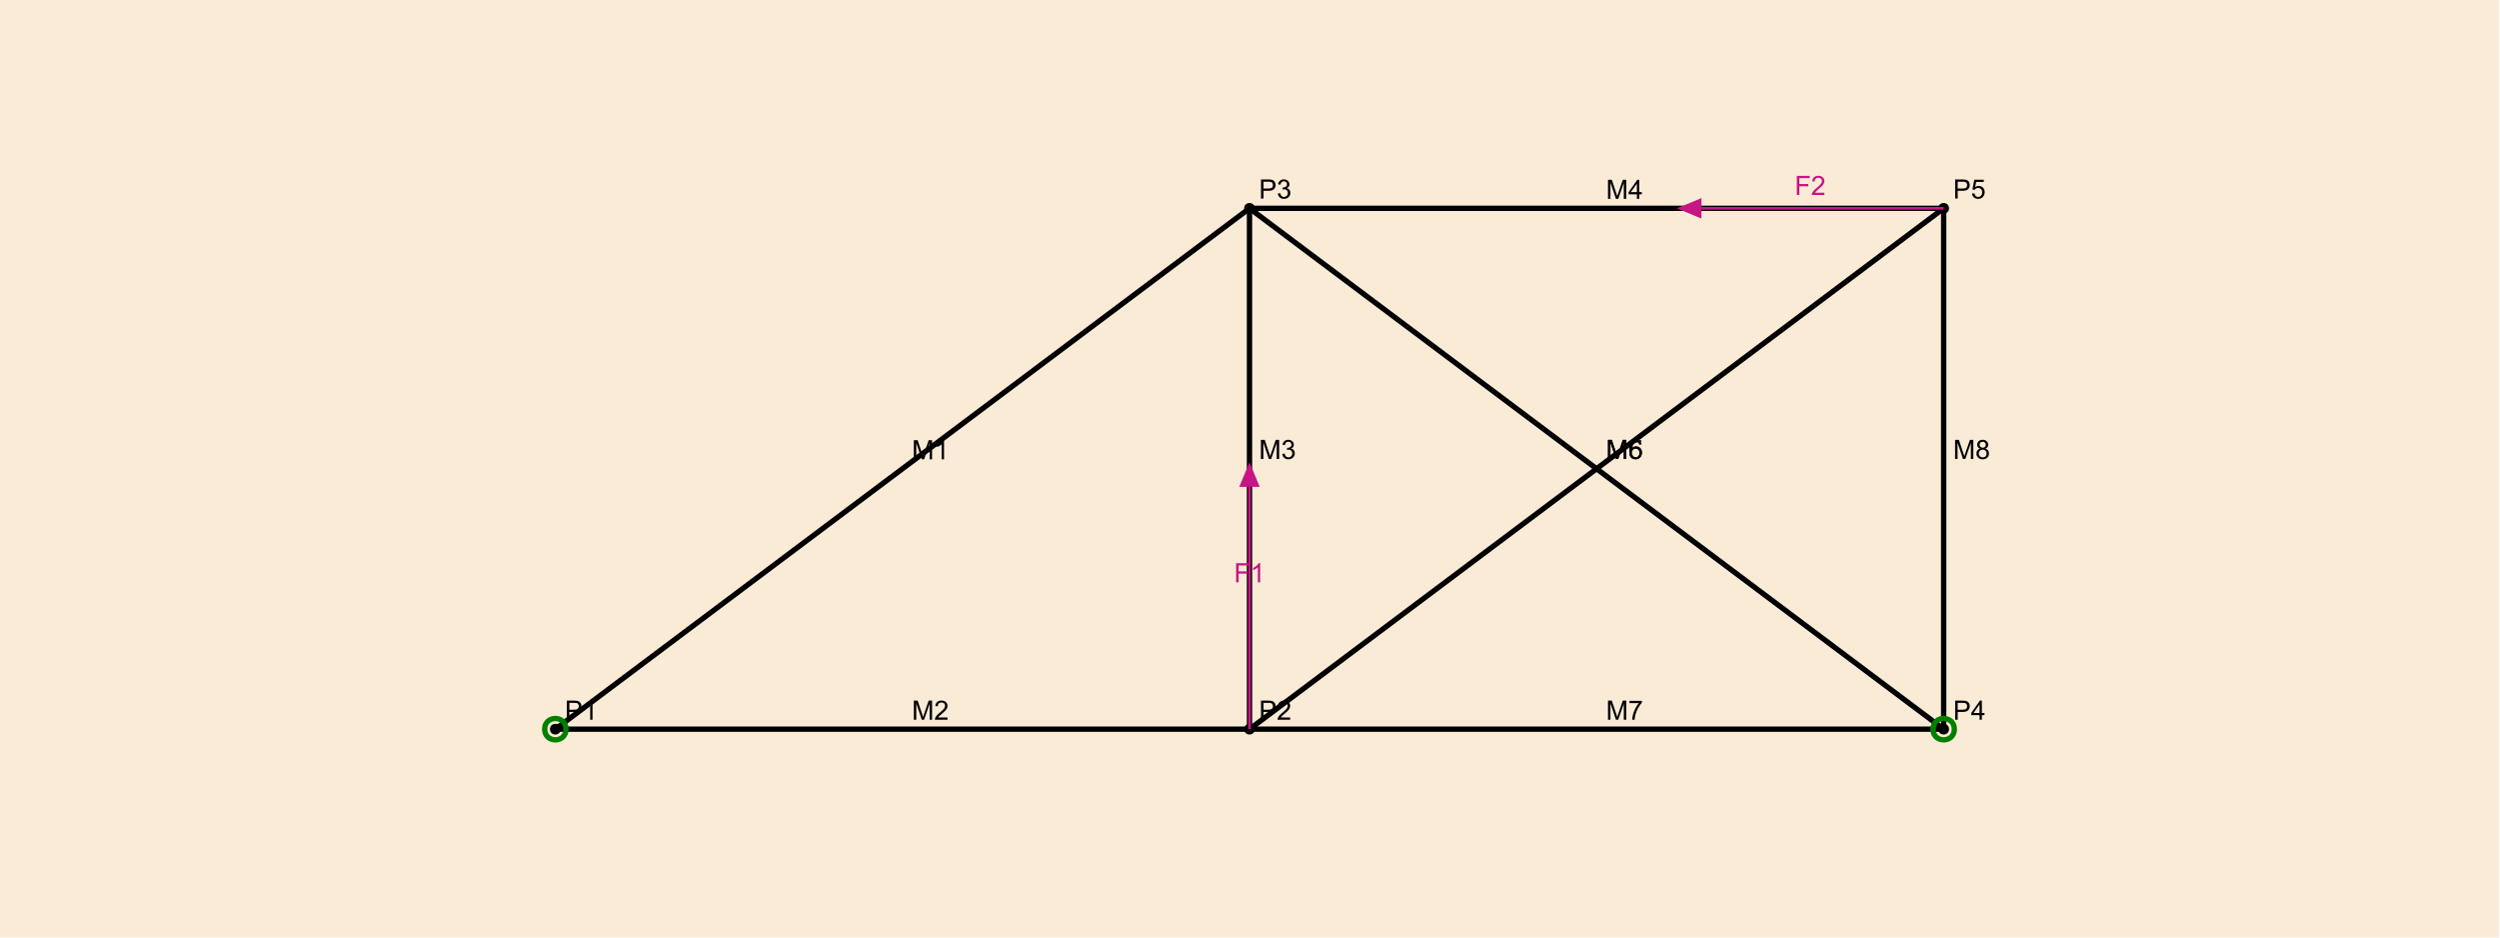
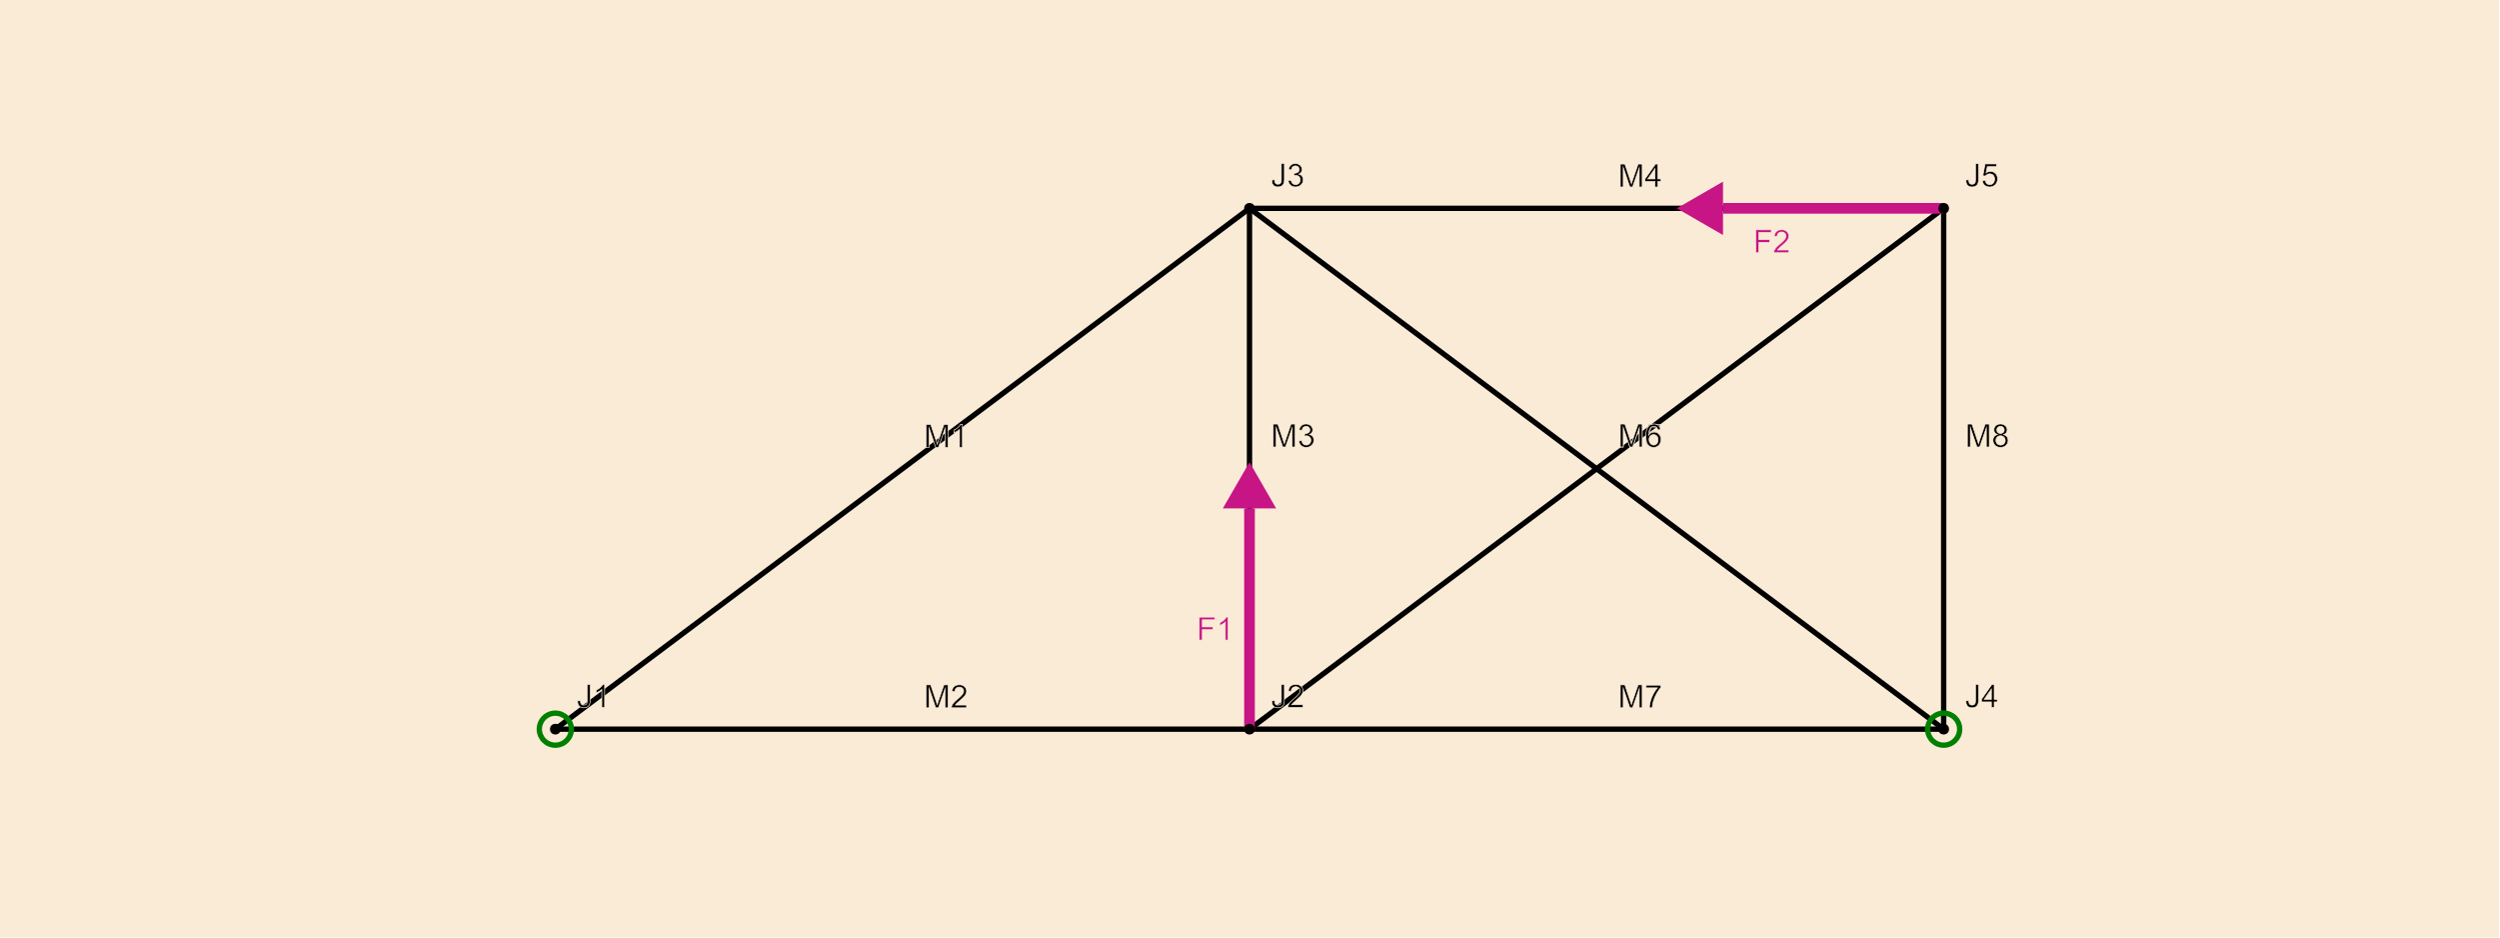
- <svg xmlns="http://www.w3.org/2000/svg" xmlns:xlink="http://www.w3.org/1999/xlink" width="936.329pt" height="351.123pt" viewBox="0 0 936.329 351.123" version="1.1">
-   <defs>
-     <g>
-       <symbol overflow="visible" id="glyph0-0">
-         <path style="stroke:none;" d="M 1.25 0 L 1.25 -6.25 L 6.25 -6.25 L 6.25 0 Z M 1.406 -0.156 L 6.094 -0.156 L 6.094 -6.094 L 1.406 -6.094 Z M 1.406 -0.156 " />
-       </symbol>
-       <symbol overflow="visible" id="glyph0-1">
-         <path style="stroke:none;" d="M 0.773 0 L 0.773 -7.156 L 3.473 -7.156 C 3.945 -7.152 4.309 -7.133 4.562 -7.09 C 4.91 -7.027 5.203 -6.914 5.441 -6.754 C 5.68 -6.586 5.871 -6.355 6.016 -6.062 C 6.16 -5.766 6.234 -5.441 6.234 -5.086 C 6.234 -4.477 6.039 -3.961 5.652 -3.543 C 5.266 -3.117 4.566 -2.906 3.555 -2.91 L 1.719 -2.91 L 1.719 0 Z M 1.719 -3.754 L 3.57 -3.754 C 4.18 -3.75 4.613 -3.863 4.871 -4.094 C 5.125 -4.32 5.254 -4.641 5.258 -5.059 C 5.254 -5.355 5.18 -5.613 5.031 -5.828 C 4.879 -6.039 4.68 -6.18 4.434 -6.25 C 4.273 -6.289 3.98 -6.309 3.551 -6.312 L 1.719 -6.312 Z M 1.719 -3.754 " />
-       </symbol>
-       <symbol overflow="visible" id="glyph0-2">
-         <path style="stroke:none;" d="M 3.727 0 L 2.848 0 L 2.848 -5.602 C 2.637 -5.398 2.359 -5.195 2.016 -4.992 C 1.672 -4.789 1.363 -4.637 1.09 -4.539 L 1.09 -5.391 C 1.582 -5.621 2.012 -5.898 2.379 -6.23 C 2.746 -6.555 3.004 -6.875 3.16 -7.188 L 3.727 -7.188 Z M 3.727 0 " />
-       </symbol>
-       <symbol overflow="visible" id="glyph0-3">
-         <path style="stroke:none;" d="M 5.035 -0.844 L 5.035 0 L 0.305 0 C 0.297 -0.211 0.328 -0.414 0.406 -0.609 C 0.523 -0.93 0.719 -1.246 0.984 -1.562 C 1.25 -1.871 1.633 -2.234 2.133 -2.648 C 2.91 -3.281 3.434 -3.785 3.711 -4.16 C 3.98 -4.535 4.117 -4.887 4.121 -5.219 C 4.117 -5.566 3.992 -5.859 3.746 -6.102 C 3.496 -6.336 3.172 -6.457 2.773 -6.461 C 2.348 -6.457 2.012 -6.328 1.758 -6.078 C 1.5 -5.82 1.371 -5.469 1.371 -5.023 L 0.469 -5.117 C 0.531 -5.789 0.762 -6.305 1.168 -6.656 C 1.566 -7.008 2.109 -7.184 2.793 -7.188 C 3.477 -7.184 4.02 -6.992 4.422 -6.617 C 4.82 -6.234 5.02 -5.762 5.023 -5.199 C 5.02 -4.91 4.961 -4.629 4.848 -4.355 C 4.727 -4.074 4.535 -3.785 4.266 -3.48 C 3.992 -3.176 3.539 -2.754 2.91 -2.223 C 2.379 -1.777 2.039 -1.477 1.895 -1.32 C 1.742 -1.16 1.621 -1.004 1.523 -0.844 Z M 5.035 -0.844 " />
-       </symbol>
-       <symbol overflow="visible" id="glyph0-4">
-         <path style="stroke:none;" d="M 0.422 -1.891 L 1.297 -2.008 C 1.395 -1.504 1.566 -1.145 1.812 -0.93 C 2.055 -0.707 2.352 -0.598 2.699 -0.602 C 3.109 -0.598 3.457 -0.742 3.746 -1.031 C 4.027 -1.316 4.172 -1.668 4.176 -2.094 C 4.172 -2.492 4.039 -2.824 3.777 -3.09 C 3.512 -3.348 3.176 -3.48 2.773 -3.484 C 2.602 -3.48 2.395 -3.449 2.152 -3.391 L 2.25 -4.16 C 2.309 -4.152 2.355 -4.148 2.391 -4.148 C 2.766 -4.148 3.102 -4.246 3.402 -4.441 C 3.699 -4.637 3.848 -4.938 3.852 -5.348 C 3.848 -5.664 3.738 -5.93 3.523 -6.145 C 3.305 -6.355 3.023 -6.461 2.68 -6.465 C 2.336 -6.461 2.051 -6.355 1.824 -6.141 C 1.594 -5.926 1.449 -5.602 1.387 -5.176 L 0.508 -5.332 C 0.613 -5.918 0.855 -6.371 1.238 -6.699 C 1.617 -7.02 2.094 -7.184 2.66 -7.188 C 3.051 -7.184 3.41 -7.098 3.738 -6.934 C 4.066 -6.762 4.316 -6.535 4.496 -6.25 C 4.668 -5.957 4.758 -5.648 4.758 -5.328 C 4.758 -5.016 4.672 -4.734 4.508 -4.48 C 4.336 -4.227 4.09 -4.023 3.77 -3.875 C 4.191 -3.773 4.523 -3.574 4.758 -3.27 C 4.992 -2.961 5.109 -2.574 5.109 -2.113 C 5.109 -1.484 4.879 -0.953 4.426 -0.523 C 3.965 -0.09 3.391 0.121 2.695 0.125 C 2.066 0.121 1.543 -0.062 1.129 -0.434 C 0.711 -0.809 0.477 -1.293 0.422 -1.891 Z M 0.422 -1.891 " />
-       </symbol>
-       <symbol overflow="visible" id="glyph0-5">
-         <path style="stroke:none;" d="M 3.234 0 L 3.234 -1.715 L 0.125 -1.715 L 0.125 -2.52 L 3.395 -7.156 L 4.109 -7.156 L 4.109 -2.52 L 5.078 -2.52 L 5.078 -1.715 L 4.109 -1.715 L 4.109 0 Z M 3.234 -2.52 L 3.234 -5.746 L 0.992 -2.52 Z M 3.234 -2.52 " />
-       </symbol>
-       <symbol overflow="visible" id="glyph0-6">
-         <path style="stroke:none;" d="M 0.414 -1.875 L 1.336 -1.953 C 1.406 -1.5 1.562 -1.164 1.812 -0.941 C 2.059 -0.711 2.359 -0.598 2.715 -0.602 C 3.137 -0.598 3.496 -0.758 3.789 -1.078 C 4.078 -1.398 4.223 -1.82 4.227 -2.348 C 4.223 -2.848 4.082 -3.242 3.805 -3.535 C 3.52 -3.82 3.152 -3.965 2.699 -3.969 C 2.414 -3.965 2.16 -3.902 1.934 -3.777 C 1.707 -3.648 1.527 -3.48 1.398 -3.277 L 0.57 -3.383 L 1.266 -7.062 L 4.824 -7.062 L 4.824 -6.219 L 1.969 -6.219 L 1.582 -4.297 C 2.012 -4.594 2.461 -4.746 2.934 -4.746 C 3.555 -4.746 4.082 -4.527 4.516 -4.094 C 4.941 -3.66 5.156 -3.105 5.16 -2.426 C 5.156 -1.777 4.969 -1.215 4.594 -0.746 C 4.133 -0.168 3.504 0.117 2.715 0.121 C 2.059 0.117 1.527 -0.062 1.121 -0.426 C 0.707 -0.789 0.473 -1.273 0.414 -1.875 Z M 0.414 -1.875 " />
-       </symbol>
-       <symbol overflow="visible" id="glyph0-7">
-         <path style="stroke:none;" d="M 0.742 0 L 0.742 -7.156 L 2.168 -7.156 L 3.863 -2.09 C 4.016 -1.617 4.129 -1.266 4.203 -1.031 C 4.281 -1.289 4.41 -1.672 4.586 -2.18 L 6.297 -7.156 L 7.574 -7.156 L 7.574 0 L 6.66 0 L 6.66 -5.992 L 4.578 0 L 3.727 0 L 1.656 -6.094 L 1.656 0 Z M 0.742 0 " />
-       </symbol>
-       <symbol overflow="visible" id="glyph0-8">
-         <path style="stroke:none;" d="M 4.977 -5.406 L 4.102 -5.336 C 4.023 -5.68 3.91 -5.93 3.77 -6.09 C 3.527 -6.336 3.234 -6.461 2.891 -6.465 C 2.605 -6.461 2.359 -6.383 2.152 -6.23 C 1.871 -6.027 1.652 -5.734 1.496 -5.348 C 1.332 -4.957 1.25 -4.406 1.25 -3.691 C 1.457 -4.012 1.715 -4.25 2.023 -4.41 C 2.328 -4.562 2.652 -4.641 2.988 -4.645 C 3.574 -4.641 4.07 -4.426 4.484 -3.996 C 4.891 -3.566 5.098 -3.008 5.102 -2.324 C 5.098 -1.871 5 -1.453 4.812 -1.07 C 4.617 -0.684 4.352 -0.387 4.016 -0.184 C 3.672 0.02 3.289 0.117 2.859 0.121 C 2.125 0.117 1.527 -0.148 1.066 -0.684 C 0.605 -1.219 0.375 -2.109 0.375 -3.352 C 0.375 -4.734 0.629 -5.738 1.141 -6.367 C 1.586 -6.91 2.188 -7.184 2.945 -7.188 C 3.504 -7.184 3.965 -7.027 4.328 -6.715 C 4.684 -6.398 4.898 -5.961 4.977 -5.406 Z M 1.387 -2.32 C 1.383 -2.016 1.445 -1.723 1.578 -1.449 C 1.703 -1.168 1.883 -0.957 2.117 -0.816 C 2.344 -0.668 2.59 -0.598 2.848 -0.602 C 3.215 -0.598 3.531 -0.746 3.801 -1.051 C 4.066 -1.348 4.199 -1.754 4.203 -2.27 C 4.199 -2.762 4.07 -3.152 3.809 -3.438 C 3.543 -3.723 3.211 -3.867 2.812 -3.867 C 2.414 -3.867 2.074 -3.723 1.801 -3.438 C 1.52 -3.152 1.383 -2.781 1.387 -2.32 Z M 1.387 -2.32 " />
-       </symbol>
-       <symbol overflow="visible" id="glyph0-9">
-         <path style="stroke:none;" d="M 0.473 -6.219 L 0.473 -7.066 L 5.109 -7.066 L 5.109 -6.383 C 4.648 -5.895 4.195 -5.25 3.75 -4.449 C 3.305 -3.641 2.957 -2.816 2.715 -1.969 C 2.535 -1.367 2.426 -0.711 2.379 0 L 1.477 0 C 1.484 -0.562 1.594 -1.242 1.805 -2.039 C 2.016 -2.836 2.32 -3.605 2.719 -4.348 C 3.113 -5.09 3.531 -5.711 3.98 -6.219 Z M 0.473 -6.219 " />
-       </symbol>
-       <symbol overflow="visible" id="glyph0-10">
-         <path style="stroke:none;" d="M 1.766 -3.883 C 1.398 -4.012 1.129 -4.203 0.957 -4.453 C 0.777 -4.699 0.691 -4.996 0.695 -5.344 C 0.691 -5.863 0.879 -6.301 1.254 -6.656 C 1.629 -7.008 2.125 -7.184 2.75 -7.188 C 3.371 -7.184 3.875 -7 4.258 -6.641 C 4.637 -6.273 4.828 -5.832 4.828 -5.316 C 4.828 -4.98 4.738 -4.691 4.566 -4.449 C 4.387 -4.199 4.125 -4.012 3.773 -3.883 C 4.211 -3.738 4.543 -3.508 4.777 -3.188 C 5.004 -2.867 5.121 -2.484 5.121 -2.047 C 5.121 -1.43 4.902 -0.918 4.473 -0.504 C 4.035 -0.09 3.469 0.117 2.766 0.121 C 2.055 0.117 1.484 -0.09 1.055 -0.504 C 0.621 -0.922 0.402 -1.441 0.406 -2.07 C 0.402 -2.531 0.52 -2.922 0.758 -3.238 C 0.992 -3.551 1.328 -3.766 1.766 -3.883 Z M 1.594 -5.371 C 1.594 -5.031 1.699 -4.754 1.918 -4.539 C 2.133 -4.324 2.418 -4.219 2.77 -4.219 C 3.105 -4.219 3.383 -4.324 3.602 -4.539 C 3.816 -4.75 3.926 -5.012 3.926 -5.32 C 3.926 -5.641 3.812 -5.91 3.59 -6.133 C 3.367 -6.352 3.09 -6.461 2.758 -6.465 C 2.422 -6.461 2.145 -6.355 1.926 -6.141 C 1.703 -5.926 1.594 -5.668 1.594 -5.371 Z M 1.309 -2.066 C 1.305 -1.812 1.363 -1.57 1.484 -1.336 C 1.602 -1.102 1.781 -0.918 2.016 -0.793 C 2.25 -0.66 2.5 -0.598 2.773 -0.602 C 3.188 -0.598 3.535 -0.73 3.812 -1.004 C 4.082 -1.27 4.219 -1.613 4.223 -2.035 C 4.219 -2.457 4.078 -2.809 3.801 -3.086 C 3.516 -3.359 3.164 -3.496 2.742 -3.5 C 2.328 -3.496 1.984 -3.359 1.715 -3.09 C 1.441 -2.812 1.305 -2.473 1.309 -2.066 Z M 1.309 -2.066 " />
-       </symbol>
-       <symbol overflow="visible" id="glyph0-11">
-         <path style="stroke:none;" d="M 0.82 0 L 0.82 -7.156 L 5.648 -7.156 L 5.648 -6.312 L 1.766 -6.312 L 1.766 -4.098 L 5.125 -4.098 L 5.125 -3.25 L 1.766 -3.25 L 1.766 0 Z M 0.82 0 " />
-       </symbol>
-     </g>
-   </defs>
-   <g id="surface106">
+ <svg xmlns="http://www.w3.org/2000/svg" width="936.329pt" height="351.123pt" viewBox="0 0 936.329 351.123" version="1.1">
+   <g id="surface114">
    <rect x="0" y="0" width="936.329" height="351.123" style="fill:rgb(98.039%,92.157%,84.314%);fill-opacity:1;stroke:none;" />
+     <path style="fill:none;stroke-width:2;stroke-linecap:butt;stroke-linejoin:miter;stroke:rgb(0%,0%,0%);stroke-opacity:1;stroke-miterlimit:10;" d="M 208.074 273.098 L 468.164 78.027 " />
+     <path style="fill:none;stroke-width:2;stroke-linecap:butt;stroke-linejoin:miter;stroke:rgb(0%,0%,0%);stroke-opacity:1;stroke-miterlimit:10;" d="M 208.074 273.098 L 468.164 273.098 " />
+     <path style="fill:none;stroke-width:2;stroke-linecap:butt;stroke-linejoin:miter;stroke:rgb(0%,0%,0%);stroke-opacity:1;stroke-miterlimit:10;" d="M 468.164 273.098 L 468.164 78.027 " />
+     <path style="fill:none;stroke-width:2;stroke-linecap:butt;stroke-linejoin:miter;stroke:rgb(0%,0%,0%);stroke-opacity:1;stroke-miterlimit:10;" d="M 468.164 78.027 L 728.258 78.027 " />
+     <path style="fill:none;stroke-width:2;stroke-linecap:butt;stroke-linejoin:miter;stroke:rgb(0%,0%,0%);stroke-opacity:1;stroke-miterlimit:10;" d="M 468.164 78.027 L 728.258 273.098 " />
+     <path style="fill:none;stroke-width:2;stroke-linecap:butt;stroke-linejoin:miter;stroke:rgb(0%,0%,0%);stroke-opacity:1;stroke-miterlimit:10;" d="M 468.164 273.098 L 728.258 78.027 " />
+     <path style="fill:none;stroke-width:2;stroke-linecap:butt;stroke-linejoin:miter;stroke:rgb(0%,0%,0%);stroke-opacity:1;stroke-miterlimit:10;" d="M 468.164 273.098 L 728.258 273.098 " />
+     <path style="fill:none;stroke-width:2;stroke-linecap:butt;stroke-linejoin:miter;stroke:rgb(0%,0%,0%);stroke-opacity:1;stroke-miterlimit:10;" d="M 728.258 273.098 L 728.258 78.027 " />
+     <path style="fill:none;stroke-width:4;stroke-linecap:butt;stroke-linejoin:miter;stroke:rgb(78.039%,8.235%,52.157%);stroke-opacity:1;stroke-miterlimit:10;" d="M 468.164 273.098 L 468.164 190.418 " />
+     <path style=" stroke:none;fill-rule:nonzero;fill:rgb(78.039%,8.235%,52.157%);fill-opacity:1;" d="M 458.164 190.418 L 468.164 173.098 L 478.164 190.418 " />
+     <path style="fill:none;stroke-width:4;stroke-linecap:butt;stroke-linejoin:miter;stroke:rgb(78.039%,8.235%,52.157%);stroke-opacity:1;stroke-miterlimit:10;" d="M 728.258 78.027 L 645.578 78.027 " />
+     <path style=" stroke:none;fill-rule:nonzero;fill:rgb(78.039%,8.235%,52.157%);fill-opacity:1;" d="M 645.578 88.027 L 628.258 78.027 L 645.578 68.027 " />
+     <path style="fill:none;stroke-width:2;stroke-linecap:butt;stroke-linejoin:miter;stroke:rgb(0%,50.196%,0%);stroke-opacity:1;stroke-miterlimit:10;" d="M 214.074 273.098 C 214.074 276.41 211.387 279.098 208.074 279.098 C 204.758 279.098 202.074 276.41 202.074 273.098 C 202.074 269.781 204.758 267.098 208.074 267.098 C 211.387 267.098 214.074 269.781 214.074 273.098 " />
+     <path style="fill:none;stroke-width:2;stroke-linecap:butt;stroke-linejoin:miter;stroke:rgb(0%,50.196%,0%);stroke-opacity:1;stroke-miterlimit:10;" d="M 734.258 273.098 C 734.258 276.41 731.57 279.098 728.258 279.098 C 724.941 279.098 722.258 276.41 722.258 273.098 C 722.258 269.781 724.941 267.098 728.258 267.098 C 731.57 267.098 734.258 269.781 734.258 273.098 " />
    <path style=" stroke:none;fill-rule:nonzero;fill:rgb(0%,0%,0%);fill-opacity:1;" d="M 210.074 273.098 C 210.074 275.762 206.074 275.762 206.074 273.098 C 206.074 270.43 210.074 270.43 210.074 273.098 " />
-     <g style="fill:rgb(0%,0%,0%);fill-opacity:1;">
-       <use xlink:href="#glyph0-1" x="211.609" y="269.56" />
-       <use xlink:href="#glyph0-2" x="218.279" y="269.56" />
-     </g>
    <path style=" stroke:none;fill-rule:nonzero;fill:rgb(0%,0%,0%);fill-opacity:1;" d="M 470.164 273.098 C 470.164 275.762 466.164 275.762 466.164 273.098 C 466.164 270.43 470.164 270.43 470.164 273.098 " />
-     <g style="fill:rgb(0%,0%,0%);fill-opacity:1;">
-       <use xlink:href="#glyph0-1" x="471.7" y="269.56" />
-       <use xlink:href="#glyph0-3" x="478.37" y="269.56" />
-     </g>
    <path style=" stroke:none;fill-rule:nonzero;fill:rgb(0%,0%,0%);fill-opacity:1;" d="M 470.164 78.027 C 470.164 80.695 466.164 80.695 466.164 78.027 C 466.164 75.359 470.164 75.359 470.164 78.027 " />
-     <g style="fill:rgb(0%,0%,0%);fill-opacity:1;">
-       <use xlink:href="#glyph0-1" x="471.7" y="74.365" />
-       <use xlink:href="#glyph0-4" x="478.37" y="74.365" />
-     </g>
    <path style=" stroke:none;fill-rule:nonzero;fill:rgb(0%,0%,0%);fill-opacity:1;" d="M 730.258 273.098 C 730.258 275.762 726.258 275.762 726.258 273.098 C 726.258 270.43 730.258 270.43 730.258 273.098 " />
-     <g style="fill:rgb(0%,0%,0%);fill-opacity:1;">
-       <use xlink:href="#glyph0-1" x="731.792" y="269.56" />
-       <use xlink:href="#glyph0-5" x="738.461" y="269.56" />
-     </g>
    <path style=" stroke:none;fill-rule:nonzero;fill:rgb(0%,0%,0%);fill-opacity:1;" d="M 730.258 78.027 C 730.258 80.695 726.258 80.695 726.258 78.027 C 726.258 75.359 730.258 75.359 730.258 78.027 " />
-     <g style="fill:rgb(0%,0%,0%);fill-opacity:1;">
-       <use xlink:href="#glyph0-1" x="731.792" y="74.37" />
-       <use xlink:href="#glyph0-6" x="738.461" y="74.37" />
-     </g>
-     <path style="fill:none;stroke-width:2;stroke-linecap:butt;stroke-linejoin:miter;stroke:rgb(0%,0%,0%);stroke-opacity:1;stroke-miterlimit:10;" d="M 208.074 273.098 L 468.164 78.027 " />
-     <g style="fill:rgb(0%,0%,0%);fill-opacity:1;">
-       <use xlink:href="#glyph0-7" x="341.654" y="172.026" />
-       <use xlink:href="#glyph0-2" x="349.984" y="172.026" />
-     </g>
-     <path style="fill:none;stroke-width:2;stroke-linecap:butt;stroke-linejoin:miter;stroke:rgb(0%,0%,0%);stroke-opacity:1;stroke-miterlimit:10;" d="M 208.074 273.098 L 468.164 273.098 " />
-     <g style="fill:rgb(0%,0%,0%);fill-opacity:1;">
-       <use xlink:href="#glyph0-7" x="341.654" y="269.56" />
-       <use xlink:href="#glyph0-3" x="349.984" y="269.56" />
-     </g>
-     <path style="fill:none;stroke-width:2;stroke-linecap:butt;stroke-linejoin:miter;stroke:rgb(0%,0%,0%);stroke-opacity:1;stroke-miterlimit:10;" d="M 468.164 273.098 L 468.164 78.027 " />
-     <g style="fill:rgb(0%,0%,0%);fill-opacity:1;">
-       <use xlink:href="#glyph0-7" x="471.7" y="171.899" />
-       <use xlink:href="#glyph0-4" x="480.03" y="171.899" />
-     </g>
-     <path style="fill:none;stroke-width:2;stroke-linecap:butt;stroke-linejoin:miter;stroke:rgb(0%,0%,0%);stroke-opacity:1;stroke-miterlimit:10;" d="M 468.164 78.027 L 728.258 78.027 " />
-     <g style="fill:rgb(0%,0%,0%);fill-opacity:1;">
-       <use xlink:href="#glyph0-7" x="601.746" y="74.492" />
-       <use xlink:href="#glyph0-5" x="610.076" y="74.492" />
-     </g>
-     <path style="fill:none;stroke-width:2;stroke-linecap:butt;stroke-linejoin:miter;stroke:rgb(0%,0%,0%);stroke-opacity:1;stroke-miterlimit:10;" d="M 468.164 78.027 L 728.258 273.098 " />
-     <g style="fill:rgb(0%,0%,0%);fill-opacity:1;">
-       <use xlink:href="#glyph0-7" x="601.746" y="171.904" />
-       <use xlink:href="#glyph0-6" x="610.076" y="171.904" />
-     </g>
-     <path style="fill:none;stroke-width:2;stroke-linecap:butt;stroke-linejoin:miter;stroke:rgb(0%,0%,0%);stroke-opacity:1;stroke-miterlimit:10;" d="M 468.164 273.098 L 728.258 78.027 " />
-     <g style="fill:rgb(0%,0%,0%);fill-opacity:1;">
-       <use xlink:href="#glyph0-7" x="601.746" y="171.904" />
-       <use xlink:href="#glyph0-8" x="610.076" y="171.904" />
-     </g>
-     <path style="fill:none;stroke-width:2;stroke-linecap:butt;stroke-linejoin:miter;stroke:rgb(0%,0%,0%);stroke-opacity:1;stroke-miterlimit:10;" d="M 468.164 273.098 L 728.258 273.098 " />
-     <g style="fill:rgb(0%,0%,0%);fill-opacity:1;">
-       <use xlink:href="#glyph0-7" x="601.746" y="269.56" />
-       <use xlink:href="#glyph0-9" x="610.076" y="269.56" />
-     </g>
-     <path style="fill:none;stroke-width:2;stroke-linecap:butt;stroke-linejoin:miter;stroke:rgb(0%,0%,0%);stroke-opacity:1;stroke-miterlimit:10;" d="M 728.258 273.098 L 728.258 78.027 " />
-     <g style="fill:rgb(0%,0%,0%);fill-opacity:1;">
-       <use xlink:href="#glyph0-7" x="731.792" y="171.904" />
-       <use xlink:href="#glyph0-10" x="740.122" y="171.904" />
-     </g>
-     <path style="fill:none;stroke-width:1;stroke-linecap:butt;stroke-linejoin:miter;stroke:rgb(78.039%,8.235%,52.157%);stroke-opacity:1;stroke-miterlimit:10;" d="M 468.164 273.098 L 468.164 182.336 " />
-     <path style=" stroke:none;fill-rule:nonzero;fill:rgb(78.039%,8.235%,52.157%);fill-opacity:1;" d="M 464.336 182.336 L 468.164 173.098 L 471.992 182.336 " />
-     <g style="fill:rgb(78.039%,8.235%,52.157%);fill-opacity:1;">
-       <use xlink:href="#glyph0-11" x="462.33" y="218.096" />
-       <use xlink:href="#glyph0-2" x="468.438" y="218.096" />
-     </g>
-     <path style="fill:none;stroke-width:1;stroke-linecap:butt;stroke-linejoin:miter;stroke:rgb(78.039%,8.235%,52.157%);stroke-opacity:1;stroke-miterlimit:10;" d="M 728.258 78.027 L 637.496 78.027 " />
-     <path style=" stroke:none;fill-rule:nonzero;fill:rgb(78.039%,8.235%,52.157%);fill-opacity:1;" d="M 637.496 81.855 L 628.258 78.027 L 637.496 74.199 " />
-     <g style="fill:rgb(78.039%,8.235%,52.157%);fill-opacity:1;">
-       <use xlink:href="#glyph0-11" x="672.421" y="73.027" />
-       <use xlink:href="#glyph0-3" x="678.529" y="73.027" />
-     </g>
-     <path style="fill:none;stroke-width:2;stroke-linecap:butt;stroke-linejoin:miter;stroke:rgb(0%,50.196%,0%);stroke-opacity:1;stroke-miterlimit:10;" d="M 212.074 273.098 C 212.074 278.43 204.074 278.43 204.074 273.098 C 204.074 267.762 212.074 267.762 212.074 273.098 " />
-     <path style="fill:none;stroke-width:2;stroke-linecap:butt;stroke-linejoin:miter;stroke:rgb(0%,50.196%,0%);stroke-opacity:1;stroke-miterlimit:10;" d="M 732.258 273.098 C 732.258 278.43 724.258 278.43 724.258 273.098 C 724.258 267.762 732.258 267.762 732.258 273.098 " />
+     <path style="fill-rule:nonzero;fill:rgb(0%,0%,0%);fill-opacity:1;stroke-width:0.25;stroke-linecap:butt;stroke-linejoin:miter;stroke:rgb(98.039%,92.157%,84.314%);stroke-opacity:1;stroke-miterlimit:10;" d="M 216.418 262.512 L 217.445 262.371 C 217.473 263.027 217.594 263.477 217.816 263.719 C 218.031 263.961 218.336 264.082 218.723 264.082 C 219.008 264.082 219.254 264.02 219.461 263.887 C 219.664 263.762 219.805 263.582 219.887 263.355 C 219.961 263.129 220 262.77 220.004 262.277 L 220.004 256.359 L 221.145 256.359 L 221.145 262.215 C 221.141 262.938 221.055 263.492 220.883 263.883 C 220.707 264.277 220.43 264.578 220.055 264.785 C 219.672 264.992 219.23 265.094 218.73 265.098 C 217.973 265.094 217.395 264.879 216.996 264.445 C 216.59 264.012 216.398 263.367 216.418 262.512 Z M 226.543 264.949 L 225.488 264.949 L 225.488 258.23 C 225.234 258.473 224.902 258.715 224.488 258.953 C 224.074 259.199 223.703 259.379 223.379 259.5 L 223.379 258.48 C 223.969 258.207 224.484 257.871 224.926 257.473 C 225.367 257.078 225.68 256.695 225.863 256.324 L 226.543 256.324 Z M 228.746 264.949 " />
+     <path style="fill-rule:nonzero;fill:rgb(0%,0%,0%);fill-opacity:1;stroke-width:0.25;stroke-linecap:butt;stroke-linejoin:miter;stroke:rgb(98.039%,92.157%,84.314%);stroke-opacity:1;stroke-miterlimit:10;" d="M 476.508 262.512 L 477.535 262.371 C 477.562 263.027 477.684 263.477 477.906 263.719 C 478.121 263.961 478.426 264.082 478.812 264.082 C 479.098 264.082 479.344 264.02 479.551 263.887 C 479.754 263.762 479.895 263.582 479.977 263.355 C 480.051 263.129 480.09 262.77 480.094 262.277 L 480.094 256.359 L 481.234 256.359 L 481.234 262.215 C 481.23 262.938 481.145 263.492 480.973 263.883 C 480.797 264.277 480.52 264.578 480.145 264.785 C 479.762 264.992 479.32 265.094 478.82 265.098 C 478.062 265.094 477.484 264.879 477.086 264.445 C 476.68 264.012 476.488 263.367 476.508 262.512 Z M 488.203 263.934 L 488.203 264.949 L 482.527 264.949 C 482.52 264.695 482.559 264.453 482.648 264.215 C 482.793 263.832 483.023 263.449 483.344 263.074 C 483.656 262.699 484.117 262.266 484.727 261.773 C 485.656 261.008 486.289 260.402 486.617 259.957 C 486.945 259.512 487.109 259.09 487.109 258.684 C 487.109 258.27 486.957 257.918 486.66 257.629 C 486.355 257.348 485.969 257.203 485.492 257.199 C 484.984 257.203 484.578 257.355 484.273 257.656 C 483.969 257.965 483.812 258.387 483.812 258.918 L 482.727 258.809 C 482.797 258.004 483.074 257.391 483.562 256.961 C 484.043 256.539 484.695 256.324 485.516 256.324 C 486.336 256.324 486.988 256.555 487.473 257.012 C 487.953 257.469 488.191 258.035 488.195 258.707 C 488.191 259.055 488.121 259.391 487.984 259.723 C 487.84 260.059 487.605 260.41 487.281 260.773 C 486.953 261.145 486.414 261.648 485.656 262.285 C 485.023 262.82 484.617 263.18 484.438 263.367 C 484.258 263.555 484.109 263.746 483.992 263.934 Z M 488.84 264.949 " />
+     <path style="fill-rule:nonzero;fill:rgb(0%,0%,0%);fill-opacity:1;stroke-width:0.25;stroke-linecap:butt;stroke-linejoin:miter;stroke:rgb(98.039%,92.157%,84.314%);stroke-opacity:1;stroke-miterlimit:10;" d="M 476.508 67.438 L 477.535 67.297 C 477.562 67.953 477.684 68.402 477.906 68.645 C 478.121 68.887 478.426 69.008 478.812 69.008 C 479.098 69.008 479.344 68.945 479.551 68.812 C 479.754 68.688 479.895 68.508 479.977 68.281 C 480.051 68.055 480.09 67.695 480.094 67.203 L 480.094 61.285 L 481.234 61.285 L 481.234 67.141 C 481.23 67.863 481.145 68.418 480.973 68.809 C 480.797 69.203 480.52 69.504 480.145 69.711 C 479.762 69.918 479.32 70.02 478.82 70.023 C 478.062 70.02 477.484 69.805 477.086 69.371 C 476.68 68.938 476.488 68.293 476.508 67.438 Z M 482.668 67.609 L 483.723 67.469 C 483.844 68.066 484.047 68.496 484.34 68.762 C 484.629 69.027 484.984 69.16 485.406 69.156 C 485.898 69.16 486.316 68.988 486.66 68.641 C 486.996 68.301 487.168 67.875 487.172 67.359 C 487.168 66.879 487.012 66.48 486.699 66.164 C 486.383 65.852 485.98 65.691 485.492 65.691 C 485.293 65.691 485.043 65.73 484.75 65.809 L 484.867 64.883 C 484.93 64.891 484.988 64.895 485.035 64.895 C 485.484 64.895 485.887 64.777 486.25 64.543 C 486.605 64.309 486.785 63.949 486.789 63.461 C 486.785 63.074 486.656 62.754 486.395 62.5 C 486.129 62.246 485.789 62.117 485.383 62.117 C 484.969 62.117 484.629 62.246 484.355 62.504 C 484.082 62.762 483.906 63.148 483.828 63.664 L 482.773 63.477 C 482.902 62.77 483.195 62.223 483.652 61.832 C 484.105 61.445 484.672 61.25 485.359 61.25 C 485.824 61.25 486.258 61.352 486.652 61.551 C 487.043 61.754 487.344 62.027 487.555 62.375 C 487.766 62.727 487.871 63.098 487.871 63.484 C 487.871 63.855 487.77 64.191 487.57 64.496 C 487.371 64.801 487.078 65.043 486.688 65.223 C 487.195 65.34 487.59 65.586 487.871 65.953 C 488.152 66.328 488.293 66.789 488.293 67.336 C 488.293 68.09 488.02 68.727 487.473 69.246 C 486.926 69.77 486.234 70.027 485.398 70.027 C 484.641 70.027 484.012 69.805 483.52 69.355 C 483.02 68.906 482.738 68.324 482.668 67.609 Z M 488.84 69.875 " />
+     <path style="fill-rule:nonzero;fill:rgb(0%,0%,0%);fill-opacity:1;stroke-width:0.25;stroke-linecap:butt;stroke-linejoin:miter;stroke:rgb(98.039%,92.157%,84.314%);stroke-opacity:1;stroke-miterlimit:10;" d="M 736.602 262.512 L 737.629 262.371 C 737.656 263.027 737.777 263.477 738 263.719 C 738.215 263.961 738.52 264.082 738.906 264.082 C 739.191 264.082 739.438 264.02 739.645 263.887 C 739.848 263.762 739.988 263.582 740.07 263.355 C 740.145 263.129 740.184 262.77 740.188 262.277 L 740.188 256.359 L 741.328 256.359 L 741.328 262.215 C 741.324 262.938 741.238 263.492 741.066 263.883 C 740.891 264.277 740.613 264.578 740.238 264.785 C 739.855 264.992 739.414 265.094 738.914 265.098 C 738.156 265.094 737.578 264.879 737.18 264.445 C 736.773 264.012 736.582 263.367 736.602 262.512 Z M 746.137 264.949 L 746.137 262.895 L 742.41 262.895 L 742.41 261.926 L 746.328 256.359 L 747.191 256.359 L 747.191 261.926 L 748.352 261.926 L 748.352 262.895 L 747.191 262.895 L 747.191 264.949 Z M 746.137 261.926 L 746.137 258.051 L 743.445 261.926 Z M 748.93 264.949 " />
+     <path style="fill-rule:nonzero;fill:rgb(0%,0%,0%);fill-opacity:1;stroke-width:0.25;stroke-linecap:butt;stroke-linejoin:miter;stroke:rgb(98.039%,92.157%,84.314%);stroke-opacity:1;stroke-miterlimit:10;" d="M 736.602 67.445 L 737.629 67.305 C 737.656 67.961 737.777 68.41 738 68.652 C 738.215 68.895 738.52 69.016 738.906 69.016 C 739.191 69.016 739.438 68.953 739.645 68.82 C 739.848 68.695 739.988 68.516 740.07 68.289 C 740.145 68.062 740.184 67.703 740.188 67.211 L 740.188 61.293 L 741.328 61.293 L 741.328 67.148 C 741.324 67.871 741.238 68.426 741.066 68.816 C 740.891 69.211 740.613 69.512 740.238 69.719 C 739.855 69.926 739.414 70.027 738.914 70.031 C 738.156 70.027 737.578 69.812 737.18 69.379 C 736.773 68.945 736.582 68.301 736.602 67.445 Z M 742.758 67.633 L 743.863 67.539 C 743.941 68.078 744.129 68.484 744.434 68.758 C 744.73 69.031 745.094 69.168 745.516 69.164 C 746.023 69.168 746.453 68.977 746.805 68.59 C 747.156 68.211 747.332 67.703 747.332 67.062 C 747.332 66.469 747.16 65.992 746.824 65.641 C 746.484 65.293 746.043 65.121 745.5 65.117 C 745.156 65.121 744.852 65.199 744.578 65.352 C 744.305 65.508 744.09 65.707 743.934 65.953 L 742.945 65.82 L 743.773 61.41 L 748.047 61.41 L 748.047 62.418 L 744.617 62.418 L 744.156 64.727 C 744.672 64.367 745.211 64.188 745.781 64.188 C 746.527 64.188 747.16 64.449 747.68 64.969 C 748.191 65.488 748.449 66.156 748.453 66.969 C 748.449 67.75 748.223 68.422 747.773 68.984 C 747.219 69.684 746.469 70.027 745.516 70.031 C 744.734 70.027 744.094 69.812 743.602 69.375 C 743.102 68.941 742.82 68.359 742.758 67.633 Z M 748.93 69.883 " />
+     <path style="fill-rule:nonzero;fill:rgb(0%,0%,0%);fill-opacity:1;stroke-width:0.25;stroke-linecap:butt;stroke-linejoin:miter;stroke:rgb(98.039%,92.157%,84.314%);stroke-opacity:1;stroke-miterlimit:10;" d="M 347.008 167.562 L 347.008 158.973 L 348.719 158.973 L 350.75 165.055 C 350.934 165.625 351.07 166.051 351.164 166.328 C 351.258 166.02 351.41 165.559 351.617 164.949 L 353.676 158.973 L 355.203 158.973 L 355.203 167.562 L 354.109 167.562 L 354.109 160.375 L 351.613 167.562 L 350.586 167.562 L 348.102 160.25 L 348.102 167.562 Z M 360.582 167.562 L 359.527 167.562 L 359.527 160.844 C 359.273 161.086 358.941 161.328 358.527 161.566 C 358.113 161.812 357.742 161.992 357.418 162.113 L 357.418 161.094 C 358.008 160.82 358.523 160.484 358.965 160.086 C 359.406 159.691 359.719 159.309 359.902 158.938 L 360.582 158.938 Z M 362.789 167.562 " />
+     <path style="fill-rule:nonzero;fill:rgb(0%,0%,0%);fill-opacity:1;stroke-width:0.25;stroke-linecap:butt;stroke-linejoin:miter;stroke:rgb(98.039%,92.157%,84.314%);stroke-opacity:1;stroke-miterlimit:10;" d="M 347.008 265.098 L 347.008 256.508 L 348.719 256.508 L 350.75 262.59 C 350.934 263.16 351.07 263.586 351.164 263.863 C 351.258 263.555 351.41 263.094 351.617 262.484 L 353.676 256.508 L 355.203 256.508 L 355.203 265.098 L 354.109 265.098 L 354.109 257.91 L 351.613 265.098 L 350.586 265.098 L 348.102 257.785 L 348.102 265.098 Z M 362.152 264.082 L 362.152 265.098 L 356.477 265.098 C 356.469 264.844 356.508 264.602 356.598 264.363 C 356.742 263.98 356.973 263.598 357.293 263.223 C 357.605 262.848 358.066 262.414 358.676 261.922 C 359.605 261.156 360.238 260.551 360.566 260.105 C 360.895 259.66 361.059 259.238 361.059 258.832 C 361.059 258.418 360.906 258.066 360.609 257.777 C 360.305 257.496 359.918 257.352 359.441 257.348 C 358.934 257.352 358.527 257.504 358.223 257.805 C 357.918 258.113 357.762 258.535 357.762 259.066 L 356.676 258.957 C 356.746 258.152 357.023 257.539 357.512 257.109 C 357.992 256.688 358.645 256.473 359.465 256.473 C 360.285 256.473 360.938 256.703 361.422 257.16 C 361.902 257.617 362.141 258.184 362.145 258.855 C 362.141 259.203 362.07 259.539 361.934 259.871 C 361.789 260.207 361.555 260.559 361.23 260.922 C 360.902 261.293 360.363 261.797 359.605 262.434 C 358.973 262.969 358.566 263.328 358.387 263.516 C 358.207 263.703 358.059 263.895 357.941 264.082 Z M 362.789 265.098 " />
+     <path style="fill-rule:nonzero;fill:rgb(0%,0%,0%);fill-opacity:1;stroke-width:0.25;stroke-linecap:butt;stroke-linejoin:miter;stroke:rgb(98.039%,92.157%,84.314%);stroke-opacity:1;stroke-miterlimit:10;" d="M 477.055 167.41 L 477.055 158.82 L 478.766 158.82 L 480.797 164.902 C 480.98 165.473 481.117 165.898 481.211 166.176 C 481.305 165.867 481.457 165.406 481.664 164.797 L 483.723 158.82 L 485.25 158.82 L 485.25 167.41 L 484.156 167.41 L 484.156 160.223 L 481.66 167.41 L 480.633 167.41 L 478.148 160.098 L 478.148 167.41 Z M 486.664 165.145 L 487.719 165.004 C 487.84 165.602 488.043 166.031 488.336 166.297 C 488.625 166.562 488.98 166.695 489.402 166.691 C 489.895 166.695 490.312 166.523 490.656 166.176 C 490.992 165.836 491.164 165.41 491.168 164.895 C 491.164 164.414 491.008 164.016 490.695 163.699 C 490.379 163.387 489.977 163.227 489.488 163.227 C 489.289 163.227 489.039 163.266 488.746 163.344 L 488.863 162.418 C 488.926 162.426 488.984 162.43 489.031 162.43 C 489.48 162.43 489.883 162.312 490.246 162.078 C 490.602 161.844 490.781 161.484 490.785 160.996 C 490.781 160.609 490.652 160.289 490.391 160.035 C 490.125 159.781 489.785 159.652 489.379 159.652 C 488.965 159.652 488.625 159.781 488.352 160.039 C 488.078 160.297 487.902 160.684 487.824 161.199 L 486.77 161.012 C 486.898 160.305 487.191 159.758 487.648 159.367 C 488.102 158.98 488.668 158.785 489.355 158.785 C 489.82 158.785 490.254 158.887 490.648 159.086 C 491.039 159.289 491.34 159.562 491.551 159.91 C 491.762 160.262 491.867 160.633 491.867 161.02 C 491.867 161.391 491.766 161.727 491.566 162.031 C 491.367 162.336 491.074 162.578 490.684 162.758 C 491.191 162.875 491.586 163.121 491.867 163.488 C 492.148 163.863 492.289 164.324 492.289 164.871 C 492.289 165.625 492.016 166.262 491.469 166.781 C 490.922 167.305 490.23 167.562 489.395 167.562 C 488.637 167.562 488.008 167.34 487.516 166.891 C 487.016 166.441 486.734 165.859 486.664 165.145 Z M 492.836 167.41 " />
+     <path style="fill-rule:nonzero;fill:rgb(0%,0%,0%);fill-opacity:1;stroke-width:0.25;stroke-linecap:butt;stroke-linejoin:miter;stroke:rgb(98.039%,92.157%,84.314%);stroke-opacity:1;stroke-miterlimit:10;" d="M 607.102 70.027 L 607.102 61.438 L 608.812 61.438 L 610.844 67.52 C 611.027 68.09 611.164 68.516 611.258 68.793 C 611.352 68.484 611.504 68.023 611.711 67.414 L 613.77 61.438 L 615.297 61.438 L 615.297 70.027 L 614.203 70.027 L 614.203 62.84 L 611.707 70.027 L 610.68 70.027 L 608.195 62.715 L 608.195 70.027 Z M 620.086 70.027 L 620.086 67.973 L 616.359 67.973 L 616.359 67.004 L 620.277 61.438 L 621.141 61.438 L 621.141 67.004 L 622.301 67.004 L 622.301 67.973 L 621.141 67.973 L 621.141 70.027 Z M 620.086 67.004 L 620.086 63.129 L 617.395 67.004 Z M 622.879 70.027 " />
+     <path style="fill-rule:nonzero;fill:rgb(0%,0%,0%);fill-opacity:1;stroke-width:0.25;stroke-linecap:butt;stroke-linejoin:miter;stroke:rgb(98.039%,92.157%,84.314%);stroke-opacity:1;stroke-miterlimit:10;" d="M 607.102 167.414 L 607.102 158.824 L 608.812 158.824 L 610.844 164.906 C 611.027 165.477 611.164 165.902 611.258 166.18 C 611.352 165.871 611.504 165.41 611.711 164.801 L 613.77 158.824 L 615.297 158.824 L 615.297 167.414 L 614.203 167.414 L 614.203 160.227 L 611.707 167.414 L 610.68 167.414 L 608.195 160.102 L 608.195 167.414 Z M 616.707 165.164 L 617.812 165.07 C 617.891 165.609 618.078 166.016 618.383 166.289 C 618.68 166.562 619.043 166.699 619.465 166.695 C 619.973 166.699 620.402 166.508 620.754 166.121 C 621.105 165.742 621.281 165.234 621.281 164.594 C 621.281 164 621.109 163.523 620.773 163.172 C 620.434 162.824 619.992 162.652 619.449 162.648 C 619.105 162.652 618.801 162.73 618.527 162.883 C 618.254 163.039 618.039 163.238 617.883 163.484 L 616.895 163.352 L 617.723 158.941 L 621.996 158.941 L 621.996 159.949 L 618.566 159.949 L 618.105 162.258 C 618.621 161.898 619.16 161.719 619.73 161.719 C 620.477 161.719 621.109 161.98 621.629 162.5 C 622.141 163.02 622.398 163.688 622.402 164.5 C 622.398 165.281 622.172 165.953 621.723 166.516 C 621.168 167.215 620.418 167.559 619.465 167.562 C 618.684 167.559 618.043 167.344 617.551 166.906 C 617.051 166.473 616.77 165.891 616.707 165.164 Z M 622.879 167.414 " />
+     <path style="fill-rule:nonzero;fill:rgb(0%,0%,0%);fill-opacity:1;stroke-width:0.25;stroke-linecap:butt;stroke-linejoin:miter;stroke:rgb(98.039%,92.157%,84.314%);stroke-opacity:1;stroke-miterlimit:10;" d="M 607.102 167.414 L 607.102 158.824 L 608.812 158.824 L 610.844 164.906 C 611.027 165.477 611.164 165.902 611.258 166.18 C 611.352 165.871 611.504 165.41 611.711 164.801 L 613.77 158.824 L 615.297 158.824 L 615.297 167.414 L 614.203 167.414 L 614.203 160.227 L 611.707 167.414 L 610.68 167.414 L 608.195 160.102 L 608.195 167.414 Z M 622.176 160.93 L 621.129 161.008 C 621.035 160.602 620.902 160.301 620.73 160.109 C 620.441 159.809 620.09 159.656 619.676 159.656 C 619.34 159.656 619.043 159.75 618.793 159.938 C 618.457 160.18 618.195 160.535 618.004 161 C 617.812 161.465 617.715 162.125 617.707 162.984 C 617.961 162.602 618.27 162.316 618.641 162.125 C 619.004 161.941 619.391 161.848 619.793 161.844 C 620.496 161.848 621.094 162.105 621.59 162.621 C 622.082 163.137 622.328 163.805 622.332 164.625 C 622.328 165.164 622.211 165.668 621.98 166.129 C 621.746 166.594 621.43 166.945 621.023 167.191 C 620.617 167.438 620.156 167.559 619.641 167.562 C 618.762 167.559 618.043 167.238 617.492 166.594 C 616.934 165.945 616.656 164.879 616.66 163.395 C 616.656 161.738 616.965 160.531 617.578 159.773 C 618.109 159.117 618.828 158.789 619.738 158.789 C 620.414 158.789 620.969 158.98 621.402 159.359 C 621.832 159.738 622.09 160.262 622.176 160.93 Z M 617.871 164.633 C 617.871 164.996 617.945 165.344 618.102 165.676 C 618.25 166.008 618.469 166.262 618.75 166.434 C 619.027 166.613 619.316 166.699 619.621 166.695 C 620.066 166.699 620.449 166.52 620.773 166.156 C 621.09 165.801 621.25 165.312 621.254 164.688 C 621.25 164.098 621.094 163.629 620.777 163.285 C 620.457 162.945 620.059 162.773 619.582 162.773 C 619.105 162.773 618.699 162.945 618.367 163.285 C 618.035 163.629 617.871 164.078 617.871 164.633 Z M 622.879 167.414 " />
+     <path style="fill-rule:nonzero;fill:rgb(0%,0%,0%);fill-opacity:1;stroke-width:0.25;stroke-linecap:butt;stroke-linejoin:miter;stroke:rgb(98.039%,92.157%,84.314%);stroke-opacity:1;stroke-miterlimit:10;" d="M 607.102 265.098 L 607.102 256.508 L 608.812 256.508 L 610.844 262.59 C 611.027 263.16 611.164 263.586 611.258 263.863 C 611.352 263.555 611.504 263.094 611.711 262.484 L 613.77 256.508 L 615.297 256.508 L 615.297 265.098 L 614.203 265.098 L 614.203 257.91 L 611.707 265.098 L 610.68 265.098 L 608.195 257.785 L 608.195 265.098 Z M 616.777 257.633 L 616.777 256.621 L 622.336 256.621 L 622.336 257.441 C 621.789 258.023 621.246 258.797 620.707 259.762 C 620.168 260.727 619.754 261.719 619.465 262.738 C 619.254 263.461 619.117 264.246 619.059 265.098 L 617.977 265.098 C 617.988 264.422 618.121 263.605 618.375 262.648 C 618.625 261.695 618.988 260.773 619.465 259.883 C 619.941 258.992 620.445 258.242 620.98 257.633 Z M 622.879 265.098 " />
+     <path style="fill-rule:nonzero;fill:rgb(0%,0%,0%);fill-opacity:1;stroke-width:0.25;stroke-linecap:butt;stroke-linejoin:miter;stroke:rgb(98.039%,92.157%,84.314%);stroke-opacity:1;stroke-miterlimit:10;" d="M 737.148 167.414 L 737.148 158.824 L 738.859 158.824 L 740.891 164.906 C 741.074 165.477 741.211 165.902 741.305 166.18 C 741.398 165.871 741.551 165.41 741.758 164.801 L 743.816 158.824 L 745.344 158.824 L 745.344 167.414 L 744.25 167.414 L 744.25 160.227 L 741.754 167.414 L 740.727 167.414 L 738.242 160.102 L 738.242 167.414 Z M 748.375 162.758 C 747.938 162.598 747.613 162.367 747.402 162.07 C 747.191 161.773 747.086 161.418 747.086 161.004 C 747.086 160.379 747.309 159.855 747.758 159.43 C 748.207 159.004 748.805 158.789 749.551 158.789 C 750.297 158.789 750.902 159.008 751.363 159.441 C 751.82 159.879 752.047 160.41 752.051 161.031 C 752.047 161.438 751.941 161.785 751.734 162.074 C 751.523 162.371 751.207 162.598 750.785 162.758 C 751.309 162.934 751.711 163.211 751.988 163.59 C 752.262 163.977 752.398 164.434 752.402 164.961 C 752.398 165.699 752.141 166.316 751.621 166.812 C 751.098 167.312 750.414 167.559 749.57 167.562 C 748.723 167.559 748.039 167.312 747.52 166.809 C 746.996 166.309 746.734 165.68 746.738 164.93 C 746.734 164.375 746.875 163.91 747.164 163.527 C 747.445 163.152 747.852 162.895 748.375 162.758 Z M 748.164 160.969 C 748.164 161.375 748.293 161.707 748.555 161.965 C 748.816 162.223 749.156 162.352 749.574 162.352 C 749.977 162.352 750.309 162.227 750.574 161.969 C 750.832 161.719 750.965 161.402 750.965 161.027 C 750.965 160.641 750.828 160.316 750.562 160.051 C 750.289 159.789 749.957 159.656 749.566 159.656 C 749.16 159.656 748.828 159.785 748.562 160.043 C 748.297 160.301 748.164 160.609 748.164 160.969 Z M 747.824 164.938 C 747.824 165.238 747.895 165.527 748.039 165.809 C 748.18 166.09 748.391 166.309 748.676 166.465 C 748.953 166.621 749.258 166.699 749.582 166.695 C 750.086 166.699 750.5 166.535 750.832 166.207 C 751.156 165.883 751.32 165.473 751.324 164.969 C 751.32 164.469 751.152 164.047 750.816 163.711 C 750.477 163.379 750.055 163.215 749.547 163.211 C 749.047 163.215 748.633 163.379 748.312 163.703 C 747.984 164.035 747.824 164.445 747.824 164.938 Z M 752.926 167.414 " />
+     <path style="fill-rule:nonzero;fill:rgb(78.039%,8.235%,52.157%);fill-opacity:1;stroke-width:0.25;stroke-linecap:butt;stroke-linejoin:miter;stroke:rgb(98.039%,92.157%,84.314%);stroke-opacity:1;stroke-miterlimit:10;" d="M 449.348 239.723 L 449.348 231.133 L 455.145 231.133 L 455.145 232.145 L 450.484 232.145 L 450.484 234.809 L 454.516 234.809 L 454.516 235.82 L 450.484 235.82 L 450.484 239.723 Z M 460.164 239.723 L 459.109 239.723 L 459.109 233.004 C 458.855 233.246 458.523 233.488 458.109 233.727 C 457.695 233.973 457.324 234.152 457 234.273 L 457 233.254 C 457.59 232.98 458.105 232.645 458.547 232.246 C 458.988 231.852 459.301 231.469 459.484 231.098 L 460.164 231.098 Z M 462.367 239.723 " />
+     <path style="fill-rule:nonzero;fill:rgb(78.039%,8.235%,52.157%);fill-opacity:1;stroke-width:0.25;stroke-linecap:butt;stroke-linejoin:miter;stroke:rgb(98.039%,92.157%,84.314%);stroke-opacity:1;stroke-miterlimit:10;" d="M 657.871 94.652 L 657.871 86.062 L 663.668 86.062 L 663.668 87.074 L 659.008 87.074 L 659.008 89.738 L 663.039 89.738 L 663.039 90.75 L 659.008 90.75 L 659.008 94.652 Z M 670.254 93.637 L 670.254 94.652 L 664.578 94.652 C 664.57 94.398 664.609 94.156 664.699 93.918 C 664.844 93.535 665.074 93.152 665.395 92.777 C 665.707 92.402 666.168 91.969 666.777 91.477 C 667.707 90.711 668.34 90.105 668.668 89.66 C 668.996 89.215 669.16 88.793 669.16 88.387 C 669.16 87.973 669.008 87.621 668.711 87.332 C 668.406 87.051 668.02 86.906 667.543 86.902 C 667.035 86.906 666.629 87.059 666.324 87.359 C 666.02 87.668 665.863 88.09 665.863 88.621 L 664.777 88.512 C 664.848 87.707 665.125 87.094 665.613 86.664 C 666.094 86.242 666.746 86.027 667.566 86.027 C 668.387 86.027 669.039 86.258 669.523 86.715 C 670.004 87.172 670.242 87.738 670.246 88.41 C 670.242 88.758 670.172 89.094 670.035 89.426 C 669.891 89.762 669.656 90.113 669.332 90.477 C 669.004 90.848 668.465 91.352 667.707 91.988 C 667.074 92.523 666.668 92.883 666.488 93.07 C 666.309 93.258 666.16 93.449 666.043 93.637 Z M 670.891 94.652 " />
  </g>
</svg>
